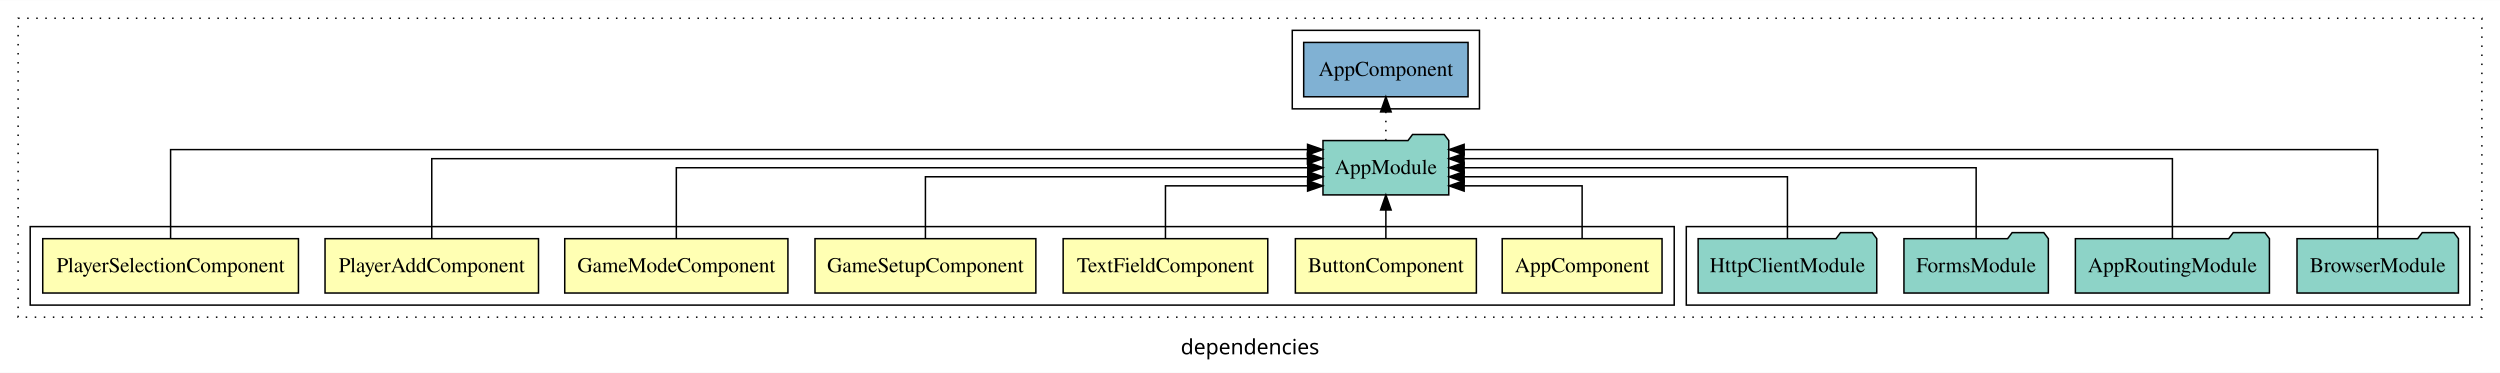
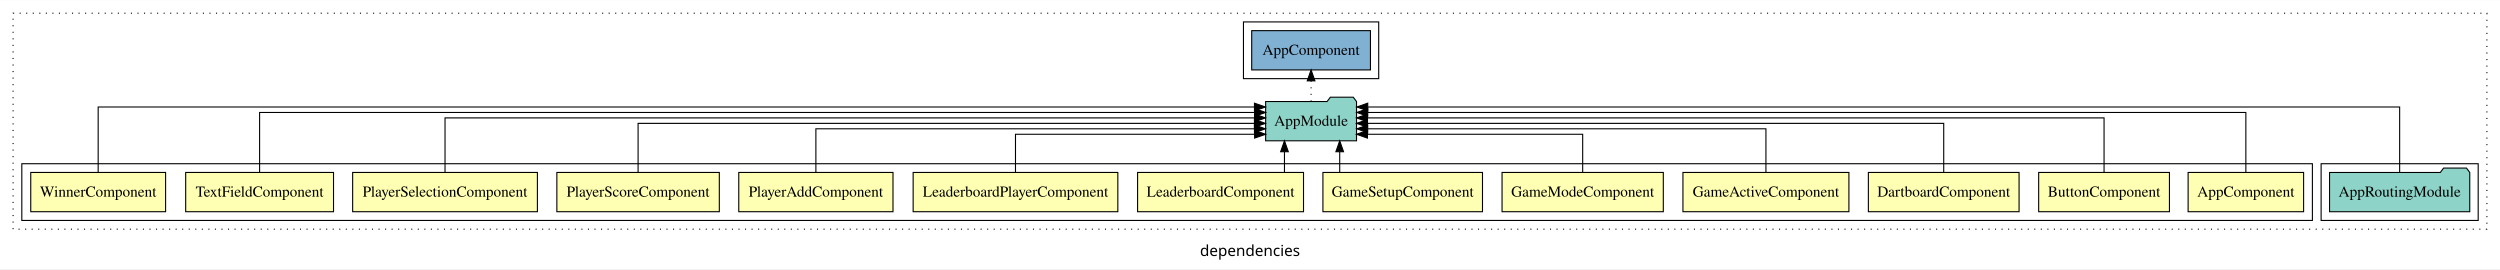
- <svg xmlns="http://www.w3.org/2000/svg" width="1656pt" height="247pt" viewBox="0.00 0.00 1656.00 246.80">
+ <svg xmlns="http://www.w3.org/2000/svg" width="2292pt" height="247pt" viewBox="0.00 0.00 2292.00 246.80">
  <g id="graph0" class="graph" transform="scale(1 1) rotate(0) translate(4 242.8)">
-     <polygon fill="white" stroke="transparent" points="-4,4 -4,-242.8 1652,-242.8 1652,4 -4,4" />
-     <text text-anchor="middle" x="824" y="-8.2" font-family="sans-serif" font-size="14.00">dependencies</text>
+     <polygon fill="white" stroke="transparent" points="-4,4 -4,-242.8 2288,-242.8 2288,4 -4,4" />
+     <text text-anchor="middle" x="1142" y="-8.2" font-family="sans-serif" font-size="14.00">dependencies</text>
    <g id="clust1" class="cluster">
-       <polygon fill="none" stroke="black" stroke-dasharray="1,5" points="8,-32.8 8,-230.8 1640,-230.8 1640,-32.8 8,-32.8" />
+       <polygon fill="none" stroke="black" stroke-dasharray="1,5" points="8,-32.8 8,-230.8 2276,-230.8 2276,-32.8 8,-32.8" />
    </g>
-     <g id="clust10" class="cluster">
-       <polygon fill="none" stroke="black" points="1113,-40.8 1113,-92.8 1632,-92.8 1632,-40.8 1113,-40.8" />
+     <g id="clust18" class="cluster">
+       <polygon fill="none" stroke="black" points="1136,-170.8 1136,-222.8 1260,-222.8 1260,-170.8 1136,-170.8" />
    </g>
-     <g id="clust12" class="cluster">
-       <polygon fill="none" stroke="black" points="852,-170.8 852,-222.8 976,-222.8 976,-170.8 852,-170.8" />
+     <g id="clust16" class="cluster">
+       <polygon fill="none" stroke="black" points="2124,-40.8 2124,-92.8 2268,-92.8 2268,-40.8 2124,-40.8" />
    </g>
    <g id="clust2" class="cluster">
-       <polygon fill="none" stroke="black" points="16,-40.8 16,-92.8 1105,-92.8 1105,-40.8 16,-40.8" />
+       <polygon fill="none" stroke="black" points="16,-40.8 16,-92.8 2116,-92.8 2116,-40.8 16,-40.8" />
    </g>
    <g id="node1" class="node">
-       <polygon fill="#ffffb3" stroke="black" points="1096.94,-84.8 991.06,-84.8 991.06,-48.8 1096.94,-48.8 1096.94,-84.8" />
-       <text text-anchor="middle" x="1044" y="-62.6" font-family="Times,serif" font-size="14.00">AppComponent</text>
+       <polygon fill="#ffffb3" stroke="black" points="2107.94,-84.8 2002.06,-84.8 2002.06,-48.8 2107.94,-48.8 2107.94,-84.8" />
+       <text text-anchor="middle" x="2055" y="-62.6" font-family="Times,serif" font-size="14.00">AppComponent</text>
+     </g>
+     <g id="node14" class="node">
+       <polygon fill="#8dd3c7" stroke="black" points="1239.66,-149.8 1236.66,-153.8 1215.66,-153.8 1212.66,-149.8 1156.34,-149.8 1156.34,-113.8 1239.66,-113.8 1239.66,-149.8" />
+       <text text-anchor="middle" x="1198" y="-127.6" font-family="Times,serif" font-size="14.00">AppModule</text>
+     </g>
+     <g id="edge1" class="edge">
+       <path fill="none" stroke="black" d="M2055,-84.84C2055,-106.46 2055,-139.8 2055,-139.8 2055,-139.8 1249.92,-139.8 1249.92,-139.8" />
+       <polygon fill="black" stroke="black" points="1249.92,-136.3 1239.92,-139.8 1249.91,-143.3 1249.92,-136.3" />
+     </g>
+     <g id="node2" class="node">
+       <polygon fill="#ffffb3" stroke="black" points="1984.95,-84.8 1865.05,-84.8 1865.05,-48.8 1984.95,-48.8 1984.95,-84.8" />
+       <text text-anchor="middle" x="1925" y="-62.6" font-family="Times,serif" font-size="14.00">ButtonComponent</text>
+     </g>
+     <g id="edge2" class="edge">
+       <path fill="none" stroke="black" d="M1925,-85.02C1925,-105.17 1925,-134.8 1925,-134.8 1925,-134.8 1249.7,-134.8 1249.7,-134.8" />
+       <polygon fill="black" stroke="black" points="1249.7,-131.3 1239.7,-134.8 1249.7,-138.3 1249.7,-131.3" />
+     </g>
+     <g id="node3" class="node">
+       <polygon fill="#ffffb3" stroke="black" points="1847.08,-84.8 1708.92,-84.8 1708.92,-48.8 1847.08,-48.8 1847.08,-84.8" />
+       <text text-anchor="middle" x="1778" y="-62.6" font-family="Times,serif" font-size="14.00">DartboardComponent</text>
+     </g>
+     <g id="edge3" class="edge">
+       <path fill="none" stroke="black" d="M1778,-85.02C1778,-103.63 1778,-129.8 1778,-129.8 1778,-129.8 1249.71,-129.8 1249.71,-129.8" />
+       <polygon fill="black" stroke="black" points="1249.71,-126.3 1239.71,-129.8 1249.71,-133.3 1249.71,-126.3" />
+     </g>
+     <g id="node4" class="node">
+       <polygon fill="#ffffb3" stroke="black" points="1691.08,-84.8 1538.92,-84.8 1538.92,-48.8 1691.08,-48.8 1691.08,-84.8" />
+       <text text-anchor="middle" x="1615" y="-62.6" font-family="Times,serif" font-size="14.00">GameActiveComponent</text>
+     </g>
+     <g id="edge4" class="edge">
+       <path fill="none" stroke="black" d="M1615,-84.83C1615,-101.86 1615,-124.8 1615,-124.8 1615,-124.8 1249.89,-124.8 1249.89,-124.8" />
+       <polygon fill="black" stroke="black" points="1249.89,-121.3 1239.89,-124.8 1249.89,-128.3 1249.89,-121.3" />
+     </g>
+     <g id="node5" class="node">
+       <polygon fill="#ffffb3" stroke="black" points="1520.92,-84.8 1373.08,-84.8 1373.08,-48.8 1520.92,-48.8 1520.92,-84.8" />
+       <text text-anchor="middle" x="1447" y="-62.6" font-family="Times,serif" font-size="14.00">GameModeComponent</text>
+     </g>
+     <g id="edge5" class="edge">
+       <path fill="none" stroke="black" d="M1447,-85.04C1447,-100.37 1447,-119.8 1447,-119.8 1447,-119.8 1249.68,-119.8 1249.68,-119.8" />
+       <polygon fill="black" stroke="black" points="1249.68,-116.3 1239.68,-119.8 1249.68,-123.3 1249.68,-116.3" />
+     </g>
+     <g id="node6" class="node">
+       <polygon fill="#ffffb3" stroke="black" points="1355.15,-84.8 1208.85,-84.8 1208.85,-48.8 1355.15,-48.8 1355.15,-84.8" />
+       <text text-anchor="middle" x="1282" y="-62.6" font-family="Times,serif" font-size="14.00">GameSetupComponent</text>
+     </g>
+     <g id="edge6" class="edge">
+       <path fill="none" stroke="black" d="M1224.25,-84.91C1224.25,-84.91 1224.25,-103.79 1224.25,-103.79" />
+       <polygon fill="black" stroke="black" points="1220.75,-103.79 1224.25,-113.79 1227.75,-103.79 1220.75,-103.79" />
+     </g>
+     <g id="node7" class="node">
+       <polygon fill="#ffffb3" stroke="black" points="1191.06,-84.8 1038.94,-84.8 1038.94,-48.8 1191.06,-48.8 1191.06,-84.8" />
+       <text text-anchor="middle" x="1115" y="-62.6" font-family="Times,serif" font-size="14.00">LeaderboardComponent</text>
+     </g>
+     <g id="edge7" class="edge">
+       <path fill="none" stroke="black" d="M1173.6,-84.91C1173.6,-84.91 1173.6,-103.79 1173.6,-103.79" />
+       <polygon fill="black" stroke="black" points="1170.1,-103.79 1173.6,-113.79 1177.1,-103.79 1170.1,-103.79" />
    </g>
    <g id="node8" class="node">
-       <polygon fill="#8dd3c7" stroke="black" points="955.66,-149.8 952.66,-153.8 931.66,-153.8 928.66,-149.8 872.34,-149.8 872.34,-113.8 955.66,-113.8 955.66,-149.8" />
-       <text text-anchor="middle" x="914" y="-127.6" font-family="Times,serif" font-size="14.00">AppModule</text>
+       <polygon fill="#ffffb3" stroke="black" points="1020.83,-84.8 833.17,-84.8 833.17,-48.8 1020.83,-48.8 1020.83,-84.8" />
+       <text text-anchor="middle" x="927" y="-62.6" font-family="Times,serif" font-size="14.00">LeaderboardPlayerComponent</text>
    </g>
-     <g id="edge1" class="edge">
-       <path fill="none" stroke="black" d="M1044,-85.04C1044,-100.37 1044,-119.8 1044,-119.8 1044,-119.8 965.85,-119.8 965.85,-119.8" />
-       <polygon fill="black" stroke="black" points="965.85,-116.3 955.85,-119.8 965.85,-123.3 965.85,-116.3" />
+     <g id="edge8" class="edge">
+       <path fill="none" stroke="black" d="M927,-85.04C927,-100.37 927,-119.8 927,-119.8 927,-119.8 1146.25,-119.8 1146.25,-119.8" />
+       <polygon fill="black" stroke="black" points="1146.25,-123.3 1156.25,-119.8 1146.25,-116.3 1146.25,-123.3" />
    </g>
-     <g id="node2" class="node">
-       <polygon fill="#ffffb3" stroke="black" points="973.95,-84.8 854.05,-84.8 854.05,-48.8 973.95,-48.8 973.95,-84.8" />
-       <text text-anchor="middle" x="914" y="-62.6" font-family="Times,serif" font-size="14.00">ButtonComponent</text>
+     <g id="node9" class="node">
+       <polygon fill="#ffffb3" stroke="black" points="814.7,-84.8 673.3,-84.8 673.3,-48.8 814.7,-48.8 814.7,-84.8" />
+       <text text-anchor="middle" x="744" y="-62.6" font-family="Times,serif" font-size="14.00">PlayerAddComponent</text>
    </g>
-     <g id="edge2" class="edge">
-       <path fill="none" stroke="black" d="M914,-84.91C914,-84.91 914,-103.79 914,-103.79" />
-       <polygon fill="black" stroke="black" points="910.5,-103.79 914,-113.79 917.5,-103.79 910.5,-103.79" />
+     <g id="edge9" class="edge">
+       <path fill="none" stroke="black" d="M744,-84.83C744,-101.86 744,-124.8 744,-124.8 744,-124.8 1146.1,-124.8 1146.1,-124.8" />
+       <polygon fill="black" stroke="black" points="1146.1,-128.3 1156.1,-124.8 1146.1,-121.3 1146.1,-128.3" />
    </g>
-     <g id="node3" class="node">
-       <polygon fill="#ffffb3" stroke="black" points="835.77,-84.8 700.23,-84.8 700.23,-48.8 835.77,-48.8 835.77,-84.8" />
-       <text text-anchor="middle" x="768" y="-62.6" font-family="Times,serif" font-size="14.00">TextFieldComponent</text>
+     <g id="node10" class="node">
+       <polygon fill="#ffffb3" stroke="black" points="655.47,-84.8 506.53,-84.8 506.53,-48.8 655.47,-48.8 655.47,-84.8" />
+       <text text-anchor="middle" x="581" y="-62.6" font-family="Times,serif" font-size="14.00">PlayerScoreComponent</text>
    </g>
-     <g id="edge3" class="edge">
-       <path fill="none" stroke="black" d="M768,-85.04C768,-100.37 768,-119.8 768,-119.8 768,-119.8 862.16,-119.8 862.16,-119.8" />
-       <polygon fill="black" stroke="black" points="862.16,-123.3 872.16,-119.8 862.16,-116.3 862.16,-123.3" />
+     <g id="edge10" class="edge">
+       <path fill="none" stroke="black" d="M581,-85.02C581,-103.63 581,-129.8 581,-129.8 581,-129.8 1146.08,-129.8 1146.08,-129.8" />
+       <polygon fill="black" stroke="black" points="1146.08,-133.3 1156.08,-129.8 1146.08,-126.3 1146.08,-133.3" />
    </g>
-     <g id="node4" class="node">
-       <polygon fill="#ffffb3" stroke="black" points="682.15,-84.8 535.85,-84.8 535.85,-48.8 682.15,-48.8 682.15,-84.8" />
-       <text text-anchor="middle" x="609" y="-62.6" font-family="Times,serif" font-size="14.00">GameSetupComponent</text>
+     <g id="node11" class="node">
+       <polygon fill="#ffffb3" stroke="black" points="488.69,-84.8 319.31,-84.8 319.31,-48.8 488.69,-48.8 488.69,-84.8" />
+       <text text-anchor="middle" x="404" y="-62.6" font-family="Times,serif" font-size="14.00">PlayerSelectionComponent</text>
    </g>
-     <g id="edge4" class="edge">
-       <path fill="none" stroke="black" d="M609,-84.82C609,-102.17 609,-125.8 609,-125.8 609,-125.8 862.23,-125.8 862.23,-125.8" />
-       <polygon fill="black" stroke="black" points="862.23,-129.3 872.23,-125.8 862.23,-122.3 862.23,-129.3" />
+     <g id="edge11" class="edge">
+       <path fill="none" stroke="black" d="M404,-85.02C404,-105.17 404,-134.8 404,-134.8 404,-134.8 1146.15,-134.8 1146.15,-134.8" />
+       <polygon fill="black" stroke="black" points="1146.15,-138.3 1156.15,-134.8 1146.15,-131.3 1146.15,-138.3" />
    </g>
-     <g id="node5" class="node">
-       <polygon fill="#ffffb3" stroke="black" points="517.92,-84.8 370.08,-84.8 370.08,-48.8 517.92,-48.8 517.92,-84.8" />
-       <text text-anchor="middle" x="444" y="-62.6" font-family="Times,serif" font-size="14.00">GameModeComponent</text>
+     <g id="node12" class="node">
+       <polygon fill="#ffffb3" stroke="black" points="301.77,-84.8 166.23,-84.8 166.23,-48.8 301.77,-48.8 301.77,-84.8" />
+       <text text-anchor="middle" x="234" y="-62.6" font-family="Times,serif" font-size="14.00">TextFieldComponent</text>
    </g>
-     <g id="edge5" class="edge">
-       <path fill="none" stroke="black" d="M444,-84.91C444,-104.14 444,-131.8 444,-131.8 444,-131.8 862.29,-131.8 862.29,-131.8" />
-       <polygon fill="black" stroke="black" points="862.29,-135.3 872.29,-131.8 862.29,-128.3 862.29,-135.3" />
-     </g>
-     <g id="node6" class="node">
-       <polygon fill="#ffffb3" stroke="black" points="352.7,-84.8 211.3,-84.8 211.3,-48.8 352.7,-48.8 352.7,-84.8" />
-       <text text-anchor="middle" x="282" y="-62.6" font-family="Times,serif" font-size="14.00">PlayerAddComponent</text>
-     </g>
-     <g id="edge6" class="edge">
-       <path fill="none" stroke="black" d="M282,-85.08C282,-106.12 282,-137.8 282,-137.8 282,-137.8 862.04,-137.8 862.04,-137.8" />
-       <polygon fill="black" stroke="black" points="862.04,-141.3 872.04,-137.8 862.04,-134.3 862.04,-141.3" />
-     </g>
-     <g id="node7" class="node">
-       <polygon fill="#ffffb3" stroke="black" points="193.69,-84.8 24.31,-84.8 24.31,-48.8 193.69,-48.8 193.69,-84.8" />
-       <text text-anchor="middle" x="109" y="-62.6" font-family="Times,serif" font-size="14.00">PlayerSelectionComponent</text>
-     </g>
-     <g id="edge7" class="edge">
-       <path fill="none" stroke="black" d="M109,-85.05C109,-107.82 109,-143.8 109,-143.8 109,-143.8 862.13,-143.8 862.13,-143.8" />
-       <polygon fill="black" stroke="black" points="862.13,-147.3 872.13,-143.8 862.13,-140.3 862.13,-147.3" />
+     <g id="edge12" class="edge">
+       <path fill="none" stroke="black" d="M234,-84.84C234,-106.46 234,-139.8 234,-139.8 234,-139.8 1146.27,-139.8 1146.27,-139.8" />
+       <polygon fill="black" stroke="black" points="1146.27,-143.3 1156.27,-139.8 1146.27,-136.3 1146.27,-143.3" />
    </g>
    <g id="node13" class="node">
-       <polygon fill="#80b1d3" stroke="black" points="968.44,-214.8 859.56,-214.8 859.56,-178.8 968.44,-178.8 968.44,-214.8" />
-       <text text-anchor="middle" x="914" y="-192.6" font-family="Times,serif" font-size="14.00">AppComponent </text>
+       <polygon fill="#ffffb3" stroke="black" points="147.81,-84.8 24.19,-84.8 24.19,-48.8 147.81,-48.8 147.81,-84.8" />
+       <text text-anchor="middle" x="86" y="-62.6" font-family="Times,serif" font-size="14.00">WinnerComponent</text>
    </g>
-     <g id="edge12" class="edge">
-       <path fill="none" stroke="black" stroke-dasharray="1,5" d="M914,-149.91C914,-149.91 914,-168.79 914,-168.79" />
-       <polygon fill="black" stroke="black" points="910.5,-168.79 914,-178.79 917.5,-168.79 910.5,-168.79" />
+     <g id="edge13" class="edge">
+       <path fill="none" stroke="black" d="M86,-84.89C86,-107.93 86,-144.8 86,-144.8 86,-144.8 1146.1,-144.8 1146.1,-144.8" />
+       <polygon fill="black" stroke="black" points="1146.1,-148.3 1156.1,-144.8 1146.1,-141.3 1146.1,-148.3" />
    </g>
-     <g id="node9" class="node">
-       <polygon fill="#8dd3c7" stroke="black" points="1624.47,-84.8 1621.47,-88.8 1600.47,-88.8 1597.47,-84.8 1517.53,-84.8 1517.53,-48.8 1624.47,-48.8 1624.47,-84.8" />
-       <text text-anchor="middle" x="1571" y="-62.6" font-family="Times,serif" font-size="14.00">BrowserModule</text>
+     <g id="node16" class="node">
+       <polygon fill="#80b1d3" stroke="black" points="1252.44,-214.8 1143.56,-214.8 1143.56,-178.8 1252.44,-178.8 1252.44,-214.8" />
+       <text text-anchor="middle" x="1198" y="-192.6" font-family="Times,serif" font-size="14.00">AppComponent </text>
    </g>
-     <g id="edge8" class="edge">
-       <path fill="none" stroke="black" d="M1571,-85.05C1571,-107.82 1571,-143.8 1571,-143.8 1571,-143.8 965.85,-143.8 965.85,-143.8" />
-       <polygon fill="black" stroke="black" points="965.85,-140.3 955.85,-143.8 965.85,-147.3 965.85,-140.3" />
+     <g id="edge15" class="edge">
+       <path fill="none" stroke="black" stroke-dasharray="1,5" d="M1198,-149.91C1198,-149.91 1198,-168.79 1198,-168.79" />
+       <polygon fill="black" stroke="black" points="1194.5,-168.79 1198,-178.79 1201.5,-168.79 1194.5,-168.79" />
    </g>
-     <g id="node10" class="node">
-       <polygon fill="#8dd3c7" stroke="black" points="1499.27,-84.8 1496.27,-88.8 1475.27,-88.8 1472.27,-84.8 1370.73,-84.8 1370.73,-48.8 1499.27,-48.8 1499.27,-84.8" />
-       <text text-anchor="middle" x="1435" y="-62.6" font-family="Times,serif" font-size="14.00">AppRoutingModule</text>
+     <g id="node15" class="node">
+       <polygon fill="#8dd3c7" stroke="black" points="2260.27,-84.8 2257.27,-88.8 2236.27,-88.8 2233.27,-84.8 2131.73,-84.8 2131.73,-48.8 2260.27,-48.8 2260.27,-84.8" />
+       <text text-anchor="middle" x="2196" y="-62.6" font-family="Times,serif" font-size="14.00">AppRoutingModule</text>
    </g>
-     <g id="edge9" class="edge">
-       <path fill="none" stroke="black" d="M1435,-85.08C1435,-106.12 1435,-137.8 1435,-137.8 1435,-137.8 965.75,-137.8 965.75,-137.8" />
-       <polygon fill="black" stroke="black" points="965.75,-134.3 955.75,-137.8 965.75,-141.3 965.75,-134.3" />
-     </g>
-     <g id="node11" class="node">
-       <polygon fill="#8dd3c7" stroke="black" points="1352.83,-84.8 1349.83,-88.8 1328.83,-88.8 1325.83,-84.8 1257.17,-84.8 1257.17,-48.8 1352.83,-48.8 1352.83,-84.8" />
-       <text text-anchor="middle" x="1305" y="-62.6" font-family="Times,serif" font-size="14.00">FormsModule</text>
-     </g>
-     <g id="edge10" class="edge">
-       <path fill="none" stroke="black" d="M1305,-84.91C1305,-104.14 1305,-131.8 1305,-131.8 1305,-131.8 965.84,-131.8 965.84,-131.8" />
-       <polygon fill="black" stroke="black" points="965.84,-128.3 955.84,-131.8 965.84,-135.3 965.84,-128.3" />
-     </g>
-     <g id="node12" class="node">
-       <polygon fill="#8dd3c7" stroke="black" points="1239.16,-84.8 1236.16,-88.8 1215.16,-88.8 1212.16,-84.8 1120.84,-84.8 1120.84,-48.8 1239.16,-48.8 1239.16,-84.8" />
-       <text text-anchor="middle" x="1180" y="-62.6" font-family="Times,serif" font-size="14.00">HttpClientModule</text>
-     </g>
-     <g id="edge11" class="edge">
-       <path fill="none" stroke="black" d="M1180,-84.82C1180,-102.17 1180,-125.8 1180,-125.8 1180,-125.8 965.86,-125.8 965.86,-125.8" />
-       <polygon fill="black" stroke="black" points="965.86,-122.3 955.86,-125.8 965.86,-129.3 965.86,-122.3" />
+     <g id="edge14" class="edge">
+       <path fill="none" stroke="black" d="M2196,-84.89C2196,-107.93 2196,-144.8 2196,-144.8 2196,-144.8 1249.93,-144.8 1249.93,-144.8" />
+       <polygon fill="black" stroke="black" points="1249.93,-141.3 1239.93,-144.8 1249.93,-148.3 1249.93,-141.3" />
    </g>
  </g>
</svg>
